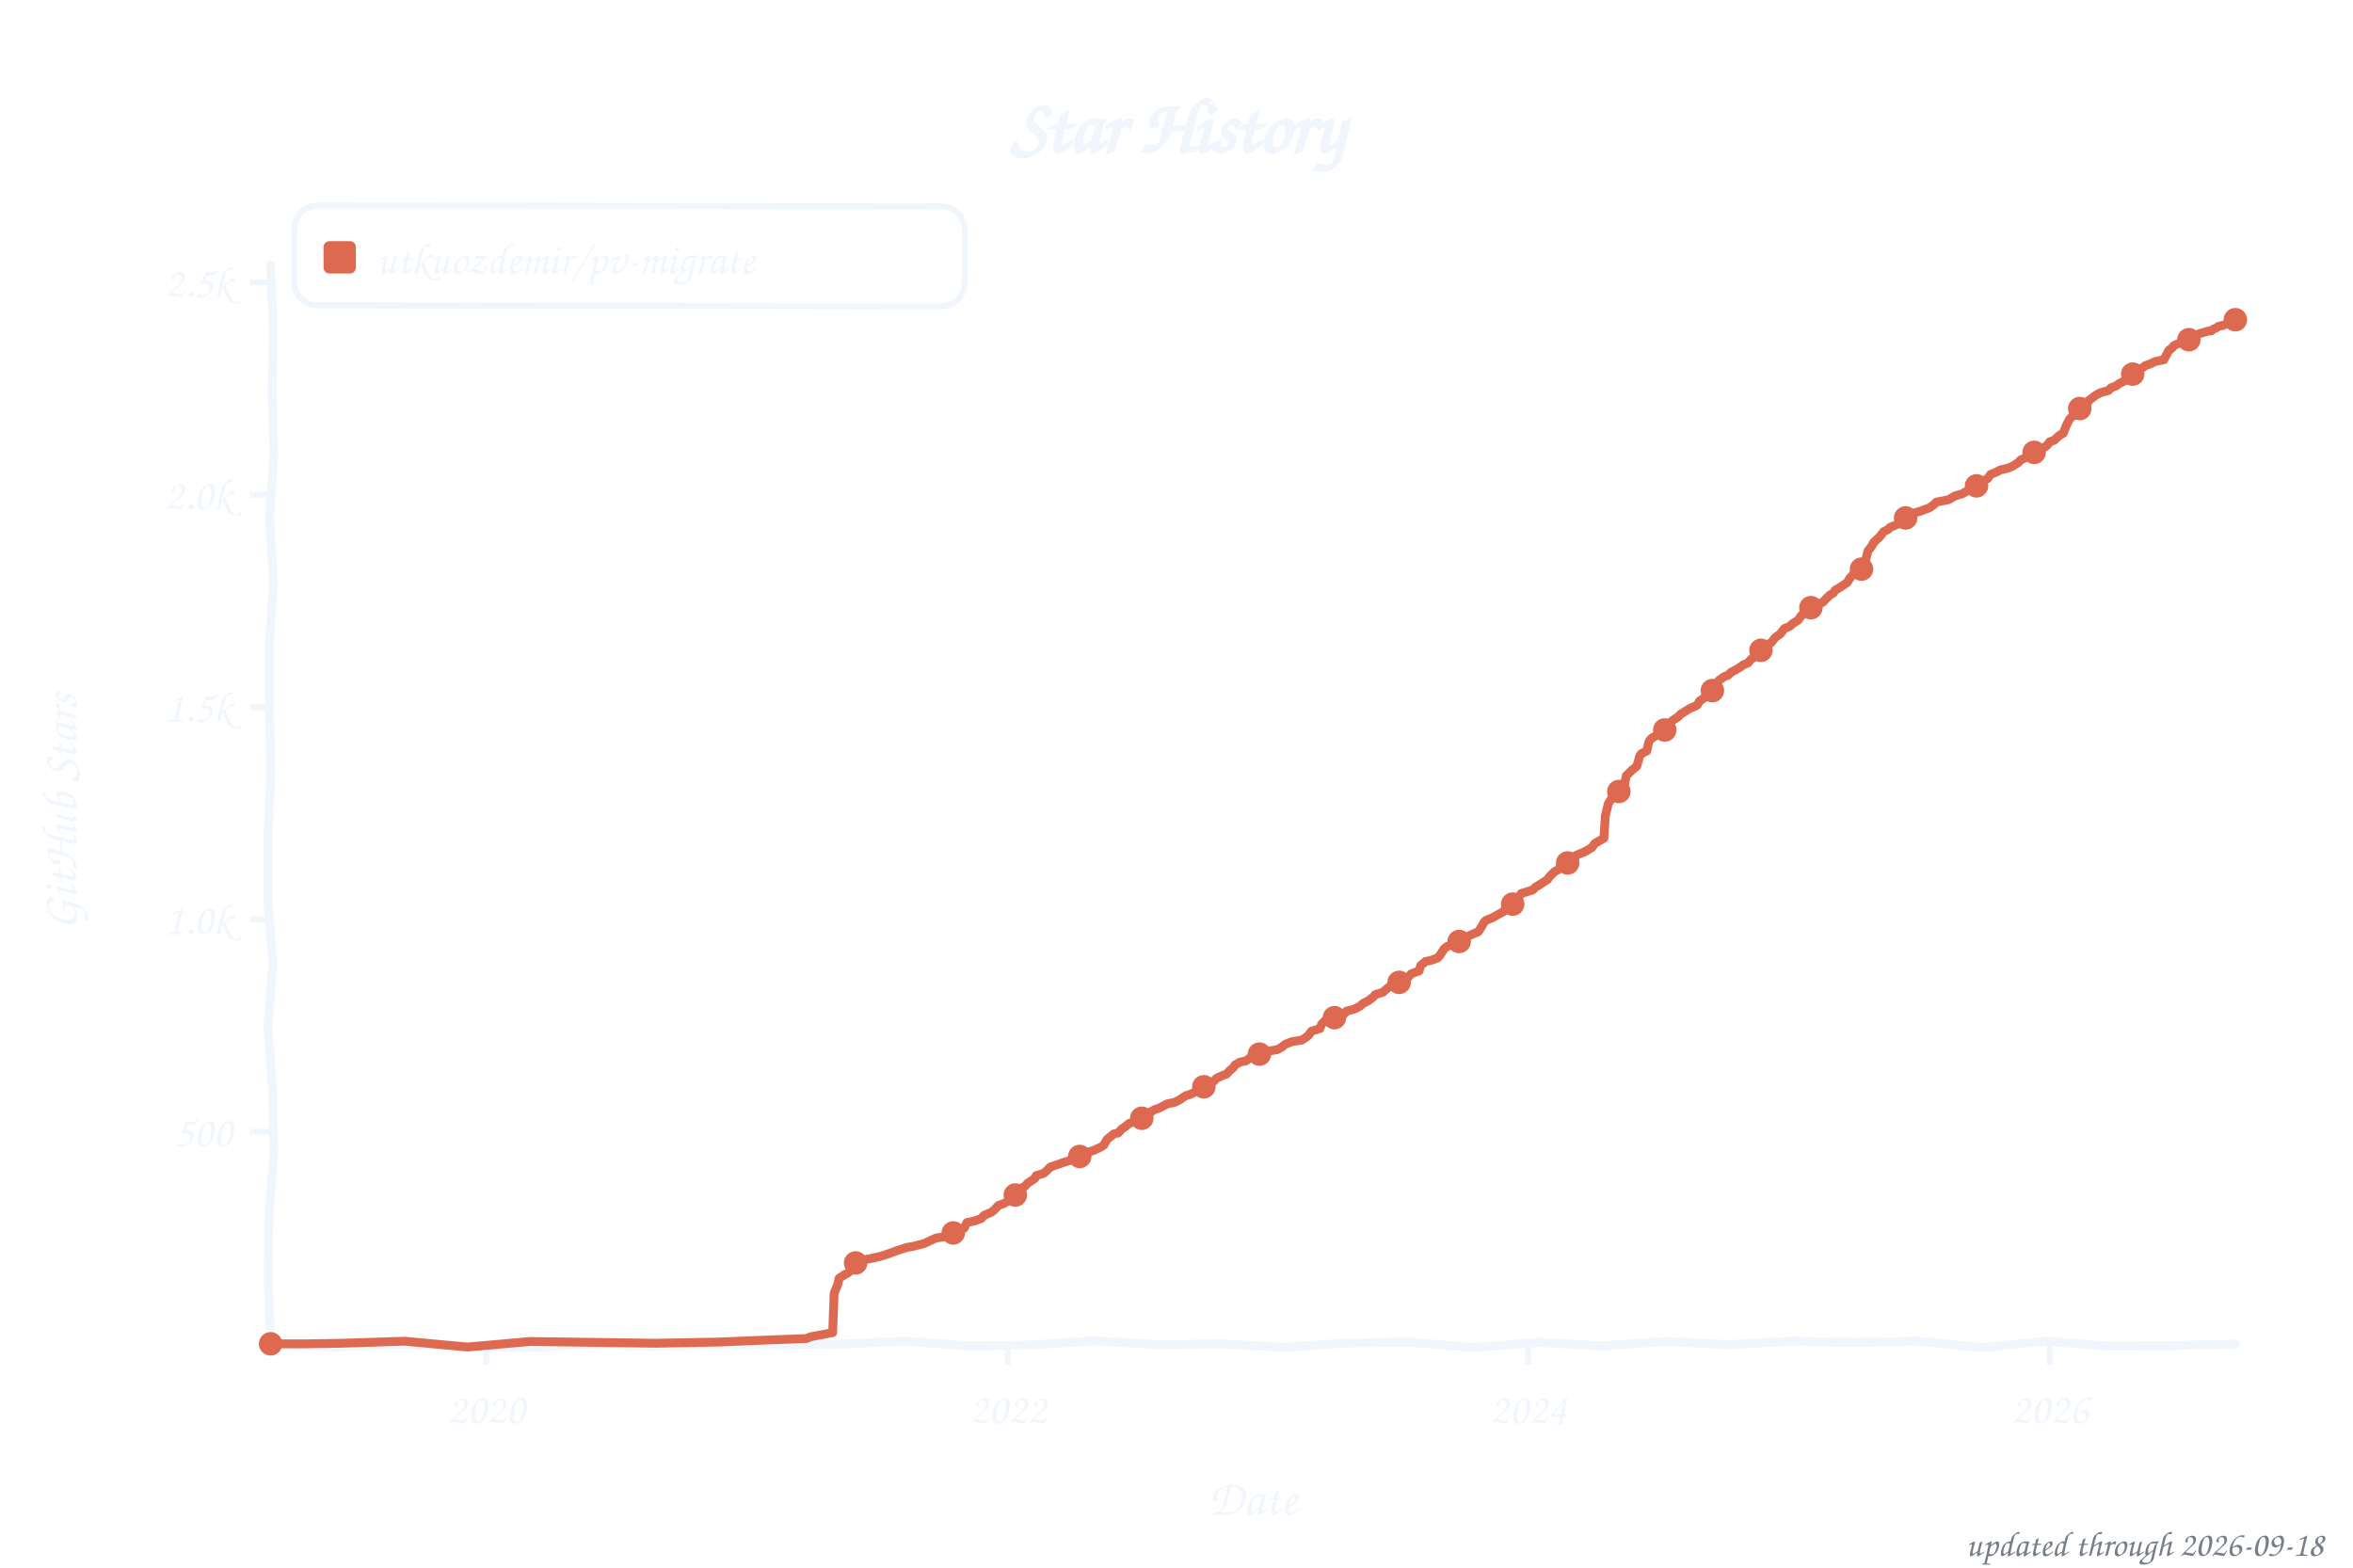
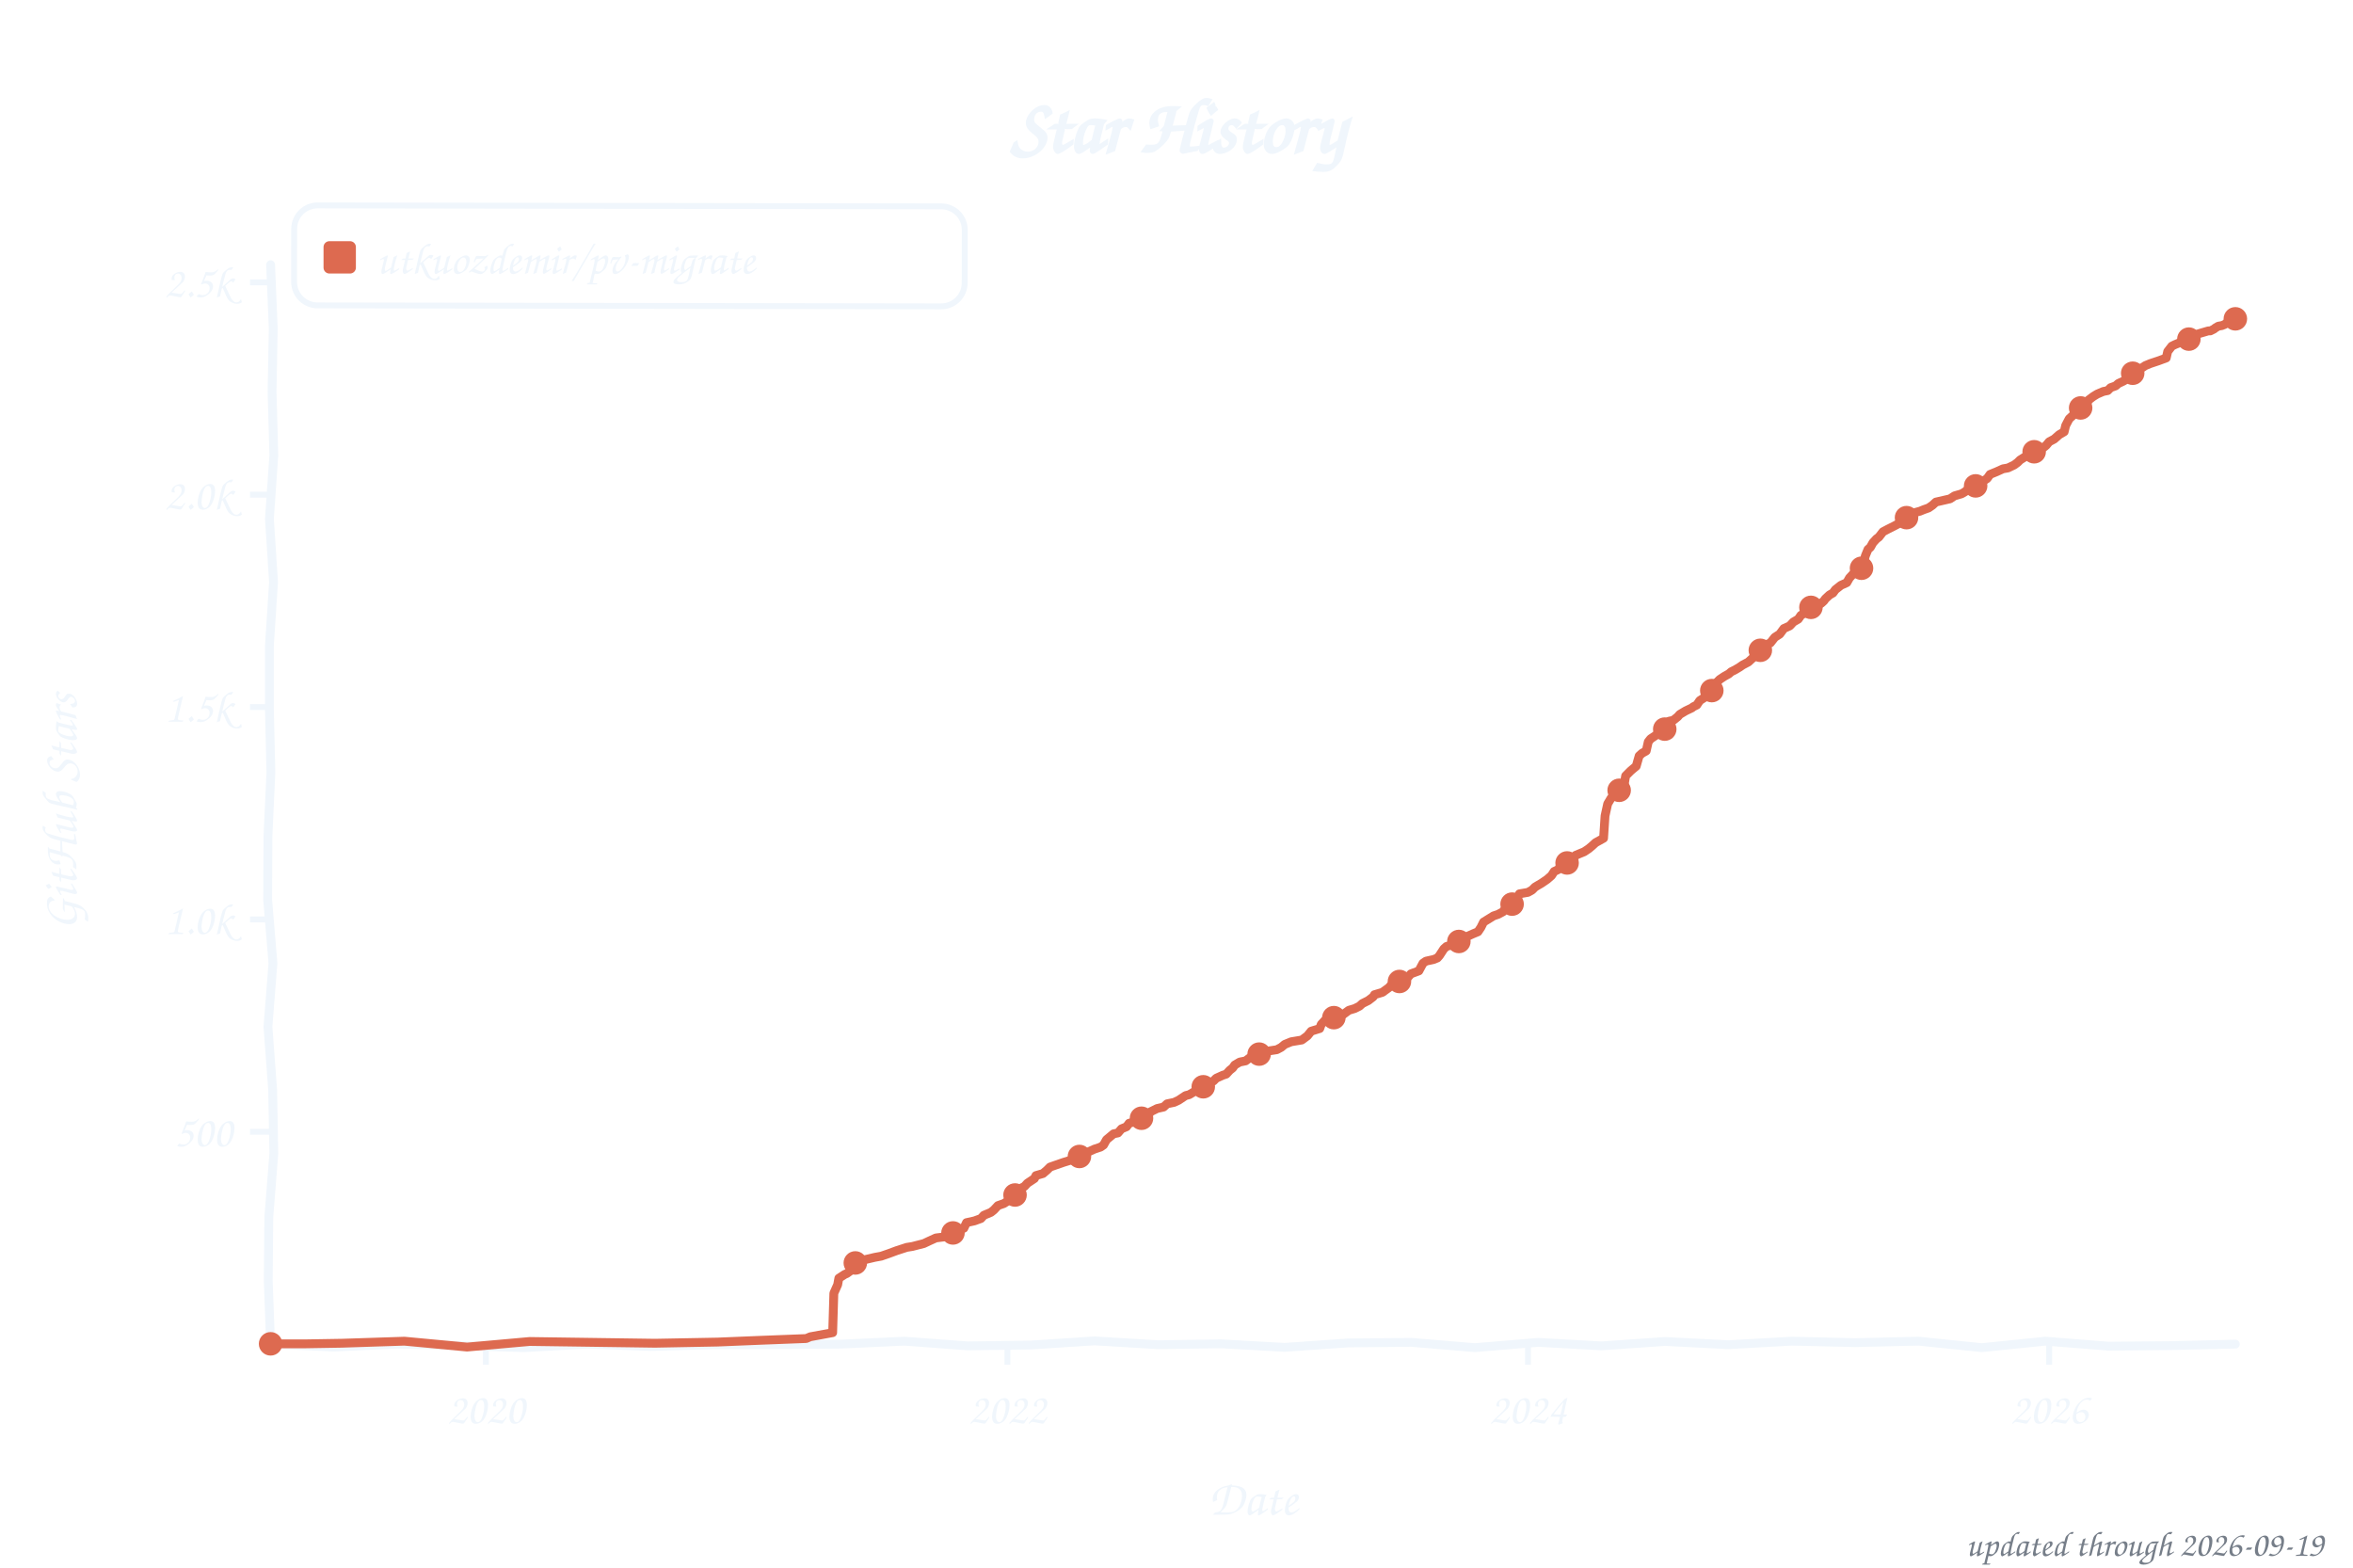
<svg xmlns="http://www.w3.org/2000/svg" width="800" height="533" viewBox="0 0 800 533" role="img" aria-label="Star history of utkuozdemir/pv-migrate">
  <style>text{font-family:"Comic Sans MS","Chalkboard SE","Comic Neue","Marker Felt",cursive}</style>
  <text x="400" y="52" font-size="26" font-weight="bold" text-anchor="middle" fill="#f0f6fc">Star History</text>
  <rect x="100" y="70" width="228" height="34" rx="8" fill="none" stroke="#f0f6fc" stroke-width="2" transform="rotate(0.09 214 87)" />
  <rect x="110" y="82" width="11" height="11" rx="2" fill="#dd6a50" />
  <text x="128" y="93" font-size="15" fill="#f0f6fc" textLength="189" lengthAdjust="spacingAndGlyphs">utkuozdemir/pv-migrate</text>
  <line x1="85" y1="384.8" x2="92" y2="384.8" stroke="#f0f6fc" stroke-width="2" />
  <text x="79" y="389.8" font-size="15" text-anchor="end" fill="#f0f6fc">500</text>
  <line x1="85" y1="312.6" x2="92" y2="312.6" stroke="#f0f6fc" stroke-width="2" />
  <text x="79" y="317.6" font-size="15" text-anchor="end" fill="#f0f6fc">1.0k</text>
  <line x1="85" y1="240.4" x2="92" y2="240.4" stroke="#f0f6fc" stroke-width="2" />
  <text x="79" y="245.4" font-size="15" text-anchor="end" fill="#f0f6fc">1.5k</text>
  <line x1="85" y1="168.2" x2="92" y2="168.2" stroke="#f0f6fc" stroke-width="2" />
  <text x="79" y="173.2" font-size="15" text-anchor="end" fill="#f0f6fc">2.0k</text>
  <line x1="85" y1="96.0" x2="92" y2="96.0" stroke="#f0f6fc" stroke-width="2" />
  <text x="79" y="101.0" font-size="15" text-anchor="end" fill="#f0f6fc">2.5k</text>
-   <line x1="165.3" y1="457" x2="165.3" y2="464" stroke="#f0f6fc" stroke-width="2" />
-   <text x="165.3" y="484" font-size="15" text-anchor="middle" fill="#f0f6fc">2020</text>
-   <line x1="342.6" y1="457" x2="342.6" y2="464" stroke="#f0f6fc" stroke-width="2" />
-   <text x="342.6" y="484" font-size="15" text-anchor="middle" fill="#f0f6fc">2022</text>
-   <line x1="519.6" y1="457" x2="519.6" y2="464" stroke="#f0f6fc" stroke-width="2" />
-   <text x="519.6" y="484" font-size="15" text-anchor="middle" fill="#f0f6fc">2024</text>
-   <line x1="696.9" y1="457" x2="696.9" y2="464" stroke="#f0f6fc" stroke-width="2" />
-   <text x="696.9" y="484" font-size="15" text-anchor="middle" fill="#f0f6fc">2026</text>
+   <line x1="165.2" y1="457" x2="165.2" y2="464" stroke="#f0f6fc" stroke-width="2" />
+   <text x="165.2" y="484" font-size="15" text-anchor="middle" fill="#f0f6fc">2020</text>
+   <line x1="342.5" y1="457" x2="342.5" y2="464" stroke="#f0f6fc" stroke-width="2" />
+   <text x="342.5" y="484" font-size="15" text-anchor="middle" fill="#f0f6fc">2022</text>
+   <line x1="519.5" y1="457" x2="519.5" y2="464" stroke="#f0f6fc" stroke-width="2" />
+   <text x="519.5" y="484" font-size="15" text-anchor="middle" fill="#f0f6fc">2024</text>
+   <line x1="696.7" y1="457" x2="696.7" y2="464" stroke="#f0f6fc" stroke-width="2" />
+   <text x="696.7" y="484" font-size="15" text-anchor="middle" fill="#f0f6fc">2026</text>
  <text x="426" y="515" font-size="17" text-anchor="middle" fill="#f0f6fc">Date</text>
  <text x="26" y="276" font-size="17" text-anchor="middle" fill="#f0f6fc" transform="rotate(-90 26 276)">GitHub Stars</text>
  <path d="M 92.0,90.0 L 92.9,111.6 L 92.5,133.2 L 93.1,154.8 L 91.6,176.4 L 93.0,197.9 L 91.6,219.5 L 91.6,241.1 L 92.1,262.7 L 91.1,284.3 L 91.0,305.9 L 92.8,327.5 L 91.1,349.1 L 92.7,370.6 L 93.1,392.2 L 91.4,413.8 L 91.2,435.4 L 92.0,457.0 L 113.5,458.0 L 135.1,457.0 L 156.6,457.5 L 178.2,458.2 L 199.7,457.0 L 221.3,457.8 L 242.8,457.2 L 264.4,457.2 L 285.9,457.0 L 307.5,456.0 L 329.0,457.6 L 350.6,457.3 L 372.1,455.9 L 393.7,457.2 L 415.2,456.9 L 436.8,458.1 L 458.3,456.6 L 479.9,456.4 L 501.4,458.2 L 523.0,456.4 L 544.5,457.6 L 566.1,456.1 L 587.6,457.2 L 609.2,456.0 L 630.7,456.5 L 652.3,456.0 L 673.8,458.2 L 695.4,456.0 L 716.9,457.7 L 738.5,457.5 L 760.0,457.0" fill="none" stroke="#f0f6fc" stroke-width="3" stroke-linecap="round" stroke-linejoin="round" />
-   <path d="M 92.0,456.9 L 104.1,456.9 L 116.3,456.7 L 137.6,456.0 L 158.9,458.0 L 180.2,456.1 L 201.5,456.4 L 222.8,456.7 L 244.1,456.3 L 258.6,455.7 L 274.2,455.1 L 275.6,454.5 L 283.1,453.1 L 283.6,439.7 L 284.8,436.8 L 285.3,434.6 L 287.3,433.3 L 288.0,433.0 L 289.4,431.9 L 290.2,429.7 L 292.1,429.1 L 294.0,428.3 L 296.5,427.8 L 299.6,427.1 L 302.3,426.2 L 305.0,425.2 L 308.4,424.1 L 310.3,423.8 L 314.2,422.8 L 316.1,421.9 L 318.3,420.9 L 321.5,420.5 L 323.4,419.3 L 325.8,418.3 L 327.8,417.6 L 328.7,415.7 L 331.4,415.1 L 333.6,414.3 L 334.6,413.2 L 337.0,412.2 L 338.0,411.4 L 339.4,409.9 L 341.3,409.2 L 343.3,408.0 L 344.0,407.0 L 345.2,406.3 L 347.2,404.0 L 348.4,403.4 L 349.4,402.3 L 351.8,400.7 L 352.3,399.7 L 354.7,399.0 L 355.7,398.2 L 357.1,396.8 L 359.1,396.1 L 361.7,395.2 L 365.6,394.0 L 366.6,393.8 L 367.8,392.3 L 369.2,391.9 L 371.7,391.2 L 374.3,390.0 L 375.3,389.3 L 376.3,387.5 L 378.7,385.5 L 380.2,385.2 L 381.4,383.8 L 382.1,383.4 L 384.0,381.9 L 385.5,381.5 L 387.4,380.6 L 388.9,379.9 L 390.8,378.7 L 391.3,378.0 L 392.5,377.3 L 394.2,376.7 L 396.9,375.3 L 399.3,374.8 L 400.8,374.1 L 403.2,372.5 L 404.4,372.2 L 406.1,371.4 L 408.1,370.2 L 409.0,369.8 L 410.2,368.6 L 412.7,367.6 L 413.6,366.6 L 415.8,365.6 L 417.0,365.2 L 418.2,363.9 L 419.2,363.1 L 419.9,362.1 L 421.6,361.1 L 423.6,360.7 L 424.8,359.8 L 426.7,358.7 L 429.2,358.1 L 430.4,357.5 L 434.2,356.9 L 435.7,356.1 L 436.9,355.1 L 439.1,354.2 L 442.7,353.6 L 444.7,352.2 L 445.9,350.6 L 448.8,349.7 L 449.3,348.3 L 450.5,347.0 L 453.2,346.4 L 454.1,345.5 L 456.8,344.9 L 457.8,343.8 L 460.4,343.1 L 462.4,342.1 L 463.4,341.2 L 465.3,340.2 L 467.0,338.9 L 467.5,338.2 L 470.1,337.4 L 471.6,336.1 L 473.1,335.0 L 476.0,333.7 L 477.4,333.2 L 478.4,332.7 L 479.8,331.1 L 482.5,330.1 L 483.0,328.3 L 484.7,326.9 L 486.6,326.5 L 488.8,325.7 L 489.5,324.9 L 491.0,322.6 L 492.0,321.8 L 494.4,321.0 L 495.9,320.4 L 497.1,319.2 L 498.8,318.5 L 500.9,317.5 L 502.6,316.8 L 503.6,315.3 L 504.6,313.5 L 505.3,312.9 L 507.5,312.0 L 509.4,310.9 L 511.1,310.0 L 511.6,309.3 L 513.6,307.5 L 515.0,307.3 L 515.7,306.1 L 517.2,303.8 L 521.1,302.6 L 522.1,301.6 L 523.5,300.8 L 524.2,300.3 L 526.2,299.0 L 526.7,298.2 L 528.6,296.3 L 529.8,295.7 L 530.8,294.5 L 533.0,293.4 L 533.5,292.8 L 535.2,292.0 L 535.9,290.8 L 538.8,289.6 L 540.0,288.9 L 541.2,288.2 L 542.2,286.8 L 545.3,285.0 L 545.8,277.4 L 546.8,273.3 L 548.0,271.3 L 549.0,270.9 L 549.9,269.3 L 552.1,268.0 L 552.9,263.8 L 554.6,262.1 L 555.3,261.5 L 556.5,260.5 L 557.5,257.0 L 558.0,256.3 L 559.9,255.3 L 560.6,252.2 L 561.3,251.2 L 563.8,249.6 L 564.7,248.6 L 566.0,248.2 L 566.9,246.9 L 568.6,245.0 L 570.6,243.7 L 571.3,242.9 L 573.2,241.7 L 574.7,240.8 L 575.9,240.3 L 577.1,239.7 L 577.8,238.4 L 579.1,237.5 L 580.5,236.6 L 581.2,235.5 L 582.4,234.6 L 583.4,232.5 L 584.6,231.2 L 586.3,230.0 L 587.5,229.6 L 588.5,228.6 L 590.2,227.7 L 591.7,226.8 L 592.6,226.1 L 594.3,225.4 L 595.3,224.2 L 597.2,222.9 L 598.5,221.6 L 599.7,219.9 L 600.4,219.3 L 602.1,218.6 L 603.6,216.7 L 605.2,215.6 L 606.7,213.7 L 608.4,213.0 L 609.4,212.1 L 611.3,210.9 L 612.5,209.2 L 613.5,208.6 L 615.0,207.3 L 615.4,206.8 L 616.9,206.2 L 618.6,205.3 L 619.8,204.7 L 620.8,203.6 L 622.2,202.3 L 623.4,201.6 L 623.9,200.7 L 625.6,199.7 L 628.0,198.1 L 629.0,196.5 L 630.2,195.2 L 631.9,194.8 L 633.4,193.0 L 634.1,191.3 L 635.1,187.3 L 636.3,185.8 L 637.0,184.5 L 637.8,183.7 L 639.0,182.6 L 640.4,180.8 L 642.1,179.9 L 642.6,179.3 L 645.8,178.0 L 646.2,177.4 L 647.9,176.1 L 648.7,175.9 L 650.8,174.4 L 653.0,173.8 L 654.2,173.3 L 655.9,172.7 L 657.2,171.8 L 658.4,170.7 L 662.5,169.9 L 664.7,168.6 L 667.1,167.9 L 668.3,167.2 L 669.3,166.8 L 670.5,165.6 L 672.7,164.9 L 673.6,163.9 L 675.8,162.7 L 676.8,161.3 L 679.0,160.4 L 680.0,159.8 L 682.6,159.2 L 684.3,158.5 L 686.3,157.2 L 687.0,156.4 L 688.7,155.6 L 689.9,154.5 L 691.4,153.9 L 692.8,152.9 L 695.2,152.0 L 696.0,151.4 L 696.9,150.2 L 698.4,149.7 L 700.1,148.1 L 701.5,147.3 L 702.5,144.7 L 703.7,142.4 L 704.9,141.3 L 705.4,140.6 L 706.9,139.5 L 707.6,138.7 L 709.5,137.7 L 710.0,136.3 L 712.0,134.8 L 712.5,134.4 L 714.2,133.5 L 716.8,132.8 L 717.8,131.8 L 719.5,131.2 L 720.5,130.4 L 722.2,129.6 L 723.4,128.9 L 724.1,127.8 L 726.0,126.8 L 727.5,125.6 L 728.7,124.9 L 729.2,124.4 L 731.1,123.7 L 732.8,122.9 L 735.7,122.3 L 737.4,119.1 L 738.4,118.4 L 739.1,117.5 L 741.1,116.6 L 743.3,115.9 L 744.5,115.3 L 745.7,115.1 L 747.6,113.5 L 751.0,112.5 L 751.8,112.5 L 752.5,111.9 L 753.5,111.5 L 754.4,110.9 L 755.6,110.7 L 756.6,110.3 L 757.1,110.2 L 758.1,109.4 L 759.0,109.0 L 760.0,108.7" fill="none" stroke="#dd6a50" stroke-width="3" stroke-linecap="round" stroke-linejoin="round" />
+   <path d="M 92.0,456.9 L 104.1,456.9 L 116.2,456.7 L 137.5,456.0 L 158.8,458.0 L 180.1,456.1 L 201.4,456.4 L 222.7,456.7 L 244.0,456.3 L 258.6,455.7 L 274.1,455.1 L 275.5,454.5 L 283.1,453.1 L 283.5,439.7 L 284.8,436.8 L 285.2,434.6 L 287.2,433.3 L 287.9,433.0 L 289.4,431.9 L 290.1,429.7 L 292.0,429.1 L 294.0,428.3 L 297.4,427.5 L 299.6,427.1 L 302.2,426.2 L 304.9,425.2 L 308.3,424.1 L 310.2,423.8 L 314.1,422.8 L 316.0,421.9 L 318.2,420.9 L 321.4,420.5 L 323.3,419.3 L 325.7,418.3 L 327.7,417.6 L 328.6,415.7 L 331.3,415.1 L 333.5,414.3 L 334.5,413.2 L 336.9,412.2 L 337.9,411.4 L 339.3,409.9 L 341.3,409.2 L 343.2,408.0 L 343.9,407.0 L 345.1,406.3 L 347.1,404.0 L 348.3,403.4 L 349.3,402.3 L 351.7,400.7 L 352.2,399.7 L 354.6,399.0 L 356.0,397.8 L 357.0,396.8 L 359.0,396.1 L 361.6,395.2 L 365.5,394.0 L 366.5,393.8 L 367.7,392.3 L 369.9,391.7 L 372.1,390.7 L 374.2,390.0 L 375.2,389.3 L 376.2,387.5 L 378.6,385.5 L 380.1,385.2 L 381.3,383.8 L 383.0,383.1 L 383.9,381.9 L 385.4,381.5 L 387.3,380.6 L 388.8,379.9 L 390.7,378.7 L 391.2,378.0 L 393.4,376.9 L 395.6,376.4 L 396.8,375.3 L 399.2,374.8 L 400.7,374.1 L 403.1,372.5 L 404.3,372.2 L 407.0,370.6 L 408.4,370.1 L 408.9,369.8 L 410.1,368.6 L 412.5,367.6 L 413.5,366.6 L 415.7,365.6 L 416.9,365.2 L 418.1,363.9 L 419.1,363.1 L 419.8,362.1 L 421.5,361.1 L 423.5,360.7 L 424.7,359.8 L 426.6,358.7 L 429.0,358.1 L 430.2,357.5 L 434.1,356.9 L 435.6,356.1 L 436.8,355.1 L 439.0,354.2 L 442.6,353.6 L 444.5,352.2 L 445.8,350.6 L 448.7,349.7 L 449.2,348.3 L 450.4,347.0 L 453.0,346.4 L 454.0,345.5 L 456.7,344.9 L 458.6,343.5 L 460.6,342.9 L 462.2,342.1 L 463.2,341.2 L 465.2,340.2 L 466.9,338.9 L 467.3,338.2 L 470.0,337.4 L 472.2,335.8 L 472.9,335.0 L 475.8,333.7 L 477.3,333.2 L 478.3,332.7 L 479.7,331.1 L 482.4,330.1 L 483.8,327.5 L 484.8,326.8 L 487.5,326.2 L 488.7,325.7 L 489.4,324.9 L 490.9,322.6 L 491.8,321.8 L 495.5,320.7 L 496.0,320.1 L 496.9,319.2 L 498.6,318.5 L 500.8,317.5 L 502.5,316.8 L 503.5,315.3 L 504.4,313.5 L 505.7,312.7 L 507.8,311.4 L 509.3,310.9 L 511.0,310.0 L 511.5,309.3 L 513.4,307.5 L 514.9,307.3 L 516.6,303.9 L 519.5,303.4 L 520.9,302.6 L 521.9,301.6 L 522.9,301.0 L 524.1,300.3 L 526.0,299.0 L 527.5,297.7 L 528.4,296.3 L 529.7,295.7 L 530.6,294.5 L 532.8,293.4 L 533.3,292.8 L 535.0,292.0 L 535.7,290.8 L 538.6,289.6 L 540.1,288.6 L 541.3,287.6 L 542.5,286.5 L 545.2,285.0 L 545.7,277.4 L 546.6,273.3 L 547.8,271.3 L 549.3,270.1 L 550.5,268.7 L 552.0,268.0 L 552.7,263.8 L 554.4,262.1 L 555.1,261.5 L 556.3,260.5 L 557.3,257.0 L 558.3,256.1 L 559.7,255.3 L 560.4,252.2 L 561.2,251.2 L 563.6,249.6 L 564.6,248.6 L 566.0,247.9 L 567.5,245.2 L 568.9,244.9 L 570.4,243.7 L 571.1,242.9 L 573.1,241.7 L 575.2,240.7 L 575.7,240.3 L 576.9,239.7 L 577.9,238.2 L 579.6,237.1 L 580.3,236.6 L 581.1,235.5 L 582.3,234.6 L 583.2,232.5 L 584.7,231.0 L 586.2,230.0 L 587.8,229.1 L 588.6,228.4 L 590.0,227.7 L 591.5,226.8 L 592.5,226.1 L 594.4,225.1 L 596.6,223.1 L 597.3,222.6 L 599.0,220.5 L 599.5,219.9 L 600.2,219.3 L 601.9,218.6 L 603.4,216.7 L 605.1,215.6 L 606.5,213.7 L 608.5,212.8 L 609.7,211.5 L 611.4,210.5 L 612.3,209.2 L 613.3,208.6 L 614.8,207.3 L 615.5,206.6 L 617.7,205.7 L 619.1,205.2 L 620.1,204.3 L 620.6,203.6 L 622.0,202.3 L 623.2,201.6 L 624.0,200.5 L 625.9,199.0 L 627.9,198.1 L 628.8,196.5 L 630.0,195.2 L 631.7,194.8 L 633.2,193.0 L 634.2,189.0 L 635.1,186.8 L 635.9,186.1 L 636.8,184.5 L 638.0,183.2 L 638.8,182.6 L 640.2,180.8 L 641.9,179.9 L 643.9,178.9 L 645.6,178.0 L 646.8,177.2 L 647.7,176.1 L 648.9,175.6 L 650.6,174.4 L 652.8,173.8 L 654.0,173.3 L 655.7,172.7 L 657.0,171.8 L 658.2,170.7 L 663.0,169.6 L 664.5,168.6 L 666.9,167.9 L 668.1,167.2 L 669.6,165.9 L 671.5,165.5 L 673.0,164.2 L 674.2,163.6 L 675.6,162.7 L 676.6,161.3 L 678.8,160.4 L 681.0,159.4 L 682.7,159.1 L 684.8,158.1 L 686.0,157.2 L 686.8,156.4 L 688.7,155.2 L 689.9,154.3 L 691.4,153.8 L 692.8,152.7 L 695.0,152.0 L 695.7,151.4 L 696.7,150.2 L 698.4,149.3 L 700.1,147.8 L 701.8,146.8 L 702.3,144.7 L 703.5,142.4 L 704.7,141.3 L 705.4,140.5 L 706.9,138.9 L 707.6,138.6 L 709.3,137.7 L 710.1,136.0 L 711.7,134.8 L 713.0,134.0 L 715.1,133.1 L 716.6,132.8 L 717.6,131.8 L 719.3,131.2 L 720.2,130.4 L 721.9,129.6 L 723.1,128.9 L 725.1,126.9 L 726.5,126.0 L 727.3,125.6 L 728.5,124.9 L 729.4,124.3 L 731.1,123.6 L 733.8,122.7 L 736.5,121.7 L 737.0,119.5 L 738.4,117.7 L 739.4,117.2 L 741.3,116.4 L 743.0,115.9 L 744.2,115.3 L 745.9,114.2 L 747.4,113.5 L 750.8,112.5 L 751.5,112.5 L 752.7,111.9 L 753.2,111.5 L 754.2,110.9 L 755.4,110.7 L 756.4,110.3 L 757.3,109.6 L 758.5,109.3 L 759.3,108.9 L 760.0,108.4" fill="none" stroke="#dd6a50" stroke-width="3" stroke-linecap="round" stroke-linejoin="round" />
  <circle cx="92.0" cy="456.9" r="4" fill="#dd6a50" />
-   <circle cx="290.9" cy="429.4" r="4" fill="#dd6a50" />
-   <circle cx="324.1" cy="419.2" r="4" fill="#dd6a50" />
-   <circle cx="345.2" cy="406.3" r="4" fill="#dd6a50" />
-   <circle cx="367.1" cy="393.2" r="4" fill="#dd6a50" />
-   <circle cx="388.2" cy="380.2" r="4" fill="#dd6a50" />
-   <circle cx="409.3" cy="369.5" r="4" fill="#dd6a50" />
-   <circle cx="428.2" cy="358.4" r="4" fill="#dd6a50" />
-   <circle cx="453.7" cy="346.0" r="4" fill="#dd6a50" />
-   <circle cx="475.7" cy="334.0" r="4" fill="#dd6a50" />
-   <circle cx="496.1" cy="320.1" r="4" fill="#dd6a50" />
-   <circle cx="514.3" cy="307.4" r="4" fill="#dd6a50" />
-   <circle cx="533.0" cy="293.4" r="4" fill="#dd6a50" />
-   <circle cx="550.4" cy="269.1" r="4" fill="#dd6a50" />
-   <circle cx="566.0" cy="248.2" r="4" fill="#dd6a50" />
-   <circle cx="582.2" cy="234.8" r="4" fill="#dd6a50" />
-   <circle cx="598.7" cy="221.1" r="4" fill="#dd6a50" />
-   <circle cx="615.7" cy="206.6" r="4" fill="#dd6a50" />
-   <circle cx="632.9" cy="193.5" r="4" fill="#dd6a50" />
-   <circle cx="647.9" cy="176.1" r="4" fill="#dd6a50" />
-   <circle cx="672.0" cy="165.2" r="4" fill="#dd6a50" />
-   <circle cx="691.6" cy="153.8" r="4" fill="#dd6a50" />
-   <circle cx="707.1" cy="138.9" r="4" fill="#dd6a50" />
-   <circle cx="725.1" cy="127.2" r="4" fill="#dd6a50" />
-   <circle cx="744.2" cy="115.5" r="4" fill="#dd6a50" />
-   <circle cx="760.0" cy="108.7" r="4" fill="#dd6a50" />
-   <text x="790" y="529" font-size="12" text-anchor="end" fill="#767e89">updated through 2026-09-18</text>
+   <circle cx="290.8" cy="429.4" r="4" fill="#dd6a50" />
+   <circle cx="324.0" cy="419.2" r="4" fill="#dd6a50" />
+   <circle cx="345.1" cy="406.3" r="4" fill="#dd6a50" />
+   <circle cx="367.0" cy="393.2" r="4" fill="#dd6a50" />
+   <circle cx="388.1" cy="380.2" r="4" fill="#dd6a50" />
+   <circle cx="409.1" cy="369.5" r="4" fill="#dd6a50" />
+   <circle cx="428.1" cy="358.4" r="4" fill="#dd6a50" />
+   <circle cx="453.5" cy="346.0" r="4" fill="#dd6a50" />
+   <circle cx="475.8" cy="333.7" r="4" fill="#dd6a50" />
+   <circle cx="496.0" cy="320.1" r="4" fill="#dd6a50" />
+   <circle cx="514.1" cy="307.4" r="4" fill="#dd6a50" />
+   <circle cx="532.8" cy="293.4" r="4" fill="#dd6a50" />
+   <circle cx="550.5" cy="268.7" r="4" fill="#dd6a50" />
+   <circle cx="566.0" cy="247.9" r="4" fill="#dd6a50" />
+   <circle cx="582.0" cy="234.8" r="4" fill="#dd6a50" />
+   <circle cx="598.5" cy="221.1" r="4" fill="#dd6a50" />
+   <circle cx="615.7" cy="206.5" r="4" fill="#dd6a50" />
+   <circle cx="632.9" cy="193.2" r="4" fill="#dd6a50" />
+   <circle cx="648.2" cy="176.0" r="4" fill="#dd6a50" />
+   <circle cx="671.7" cy="165.2" r="4" fill="#dd6a50" />
+   <circle cx="691.6" cy="153.6" r="4" fill="#dd6a50" />
+   <circle cx="707.4" cy="138.7" r="4" fill="#dd6a50" />
+   <circle cx="725.1" cy="126.9" r="4" fill="#dd6a50" />
+   <circle cx="744.2" cy="115.3" r="4" fill="#dd6a50" />
+   <circle cx="760.0" cy="108.4" r="4" fill="#dd6a50" />
+   <text x="790" y="529" font-size="12" text-anchor="end" fill="#767e89">updated through 2026-09-19</text>
</svg>
